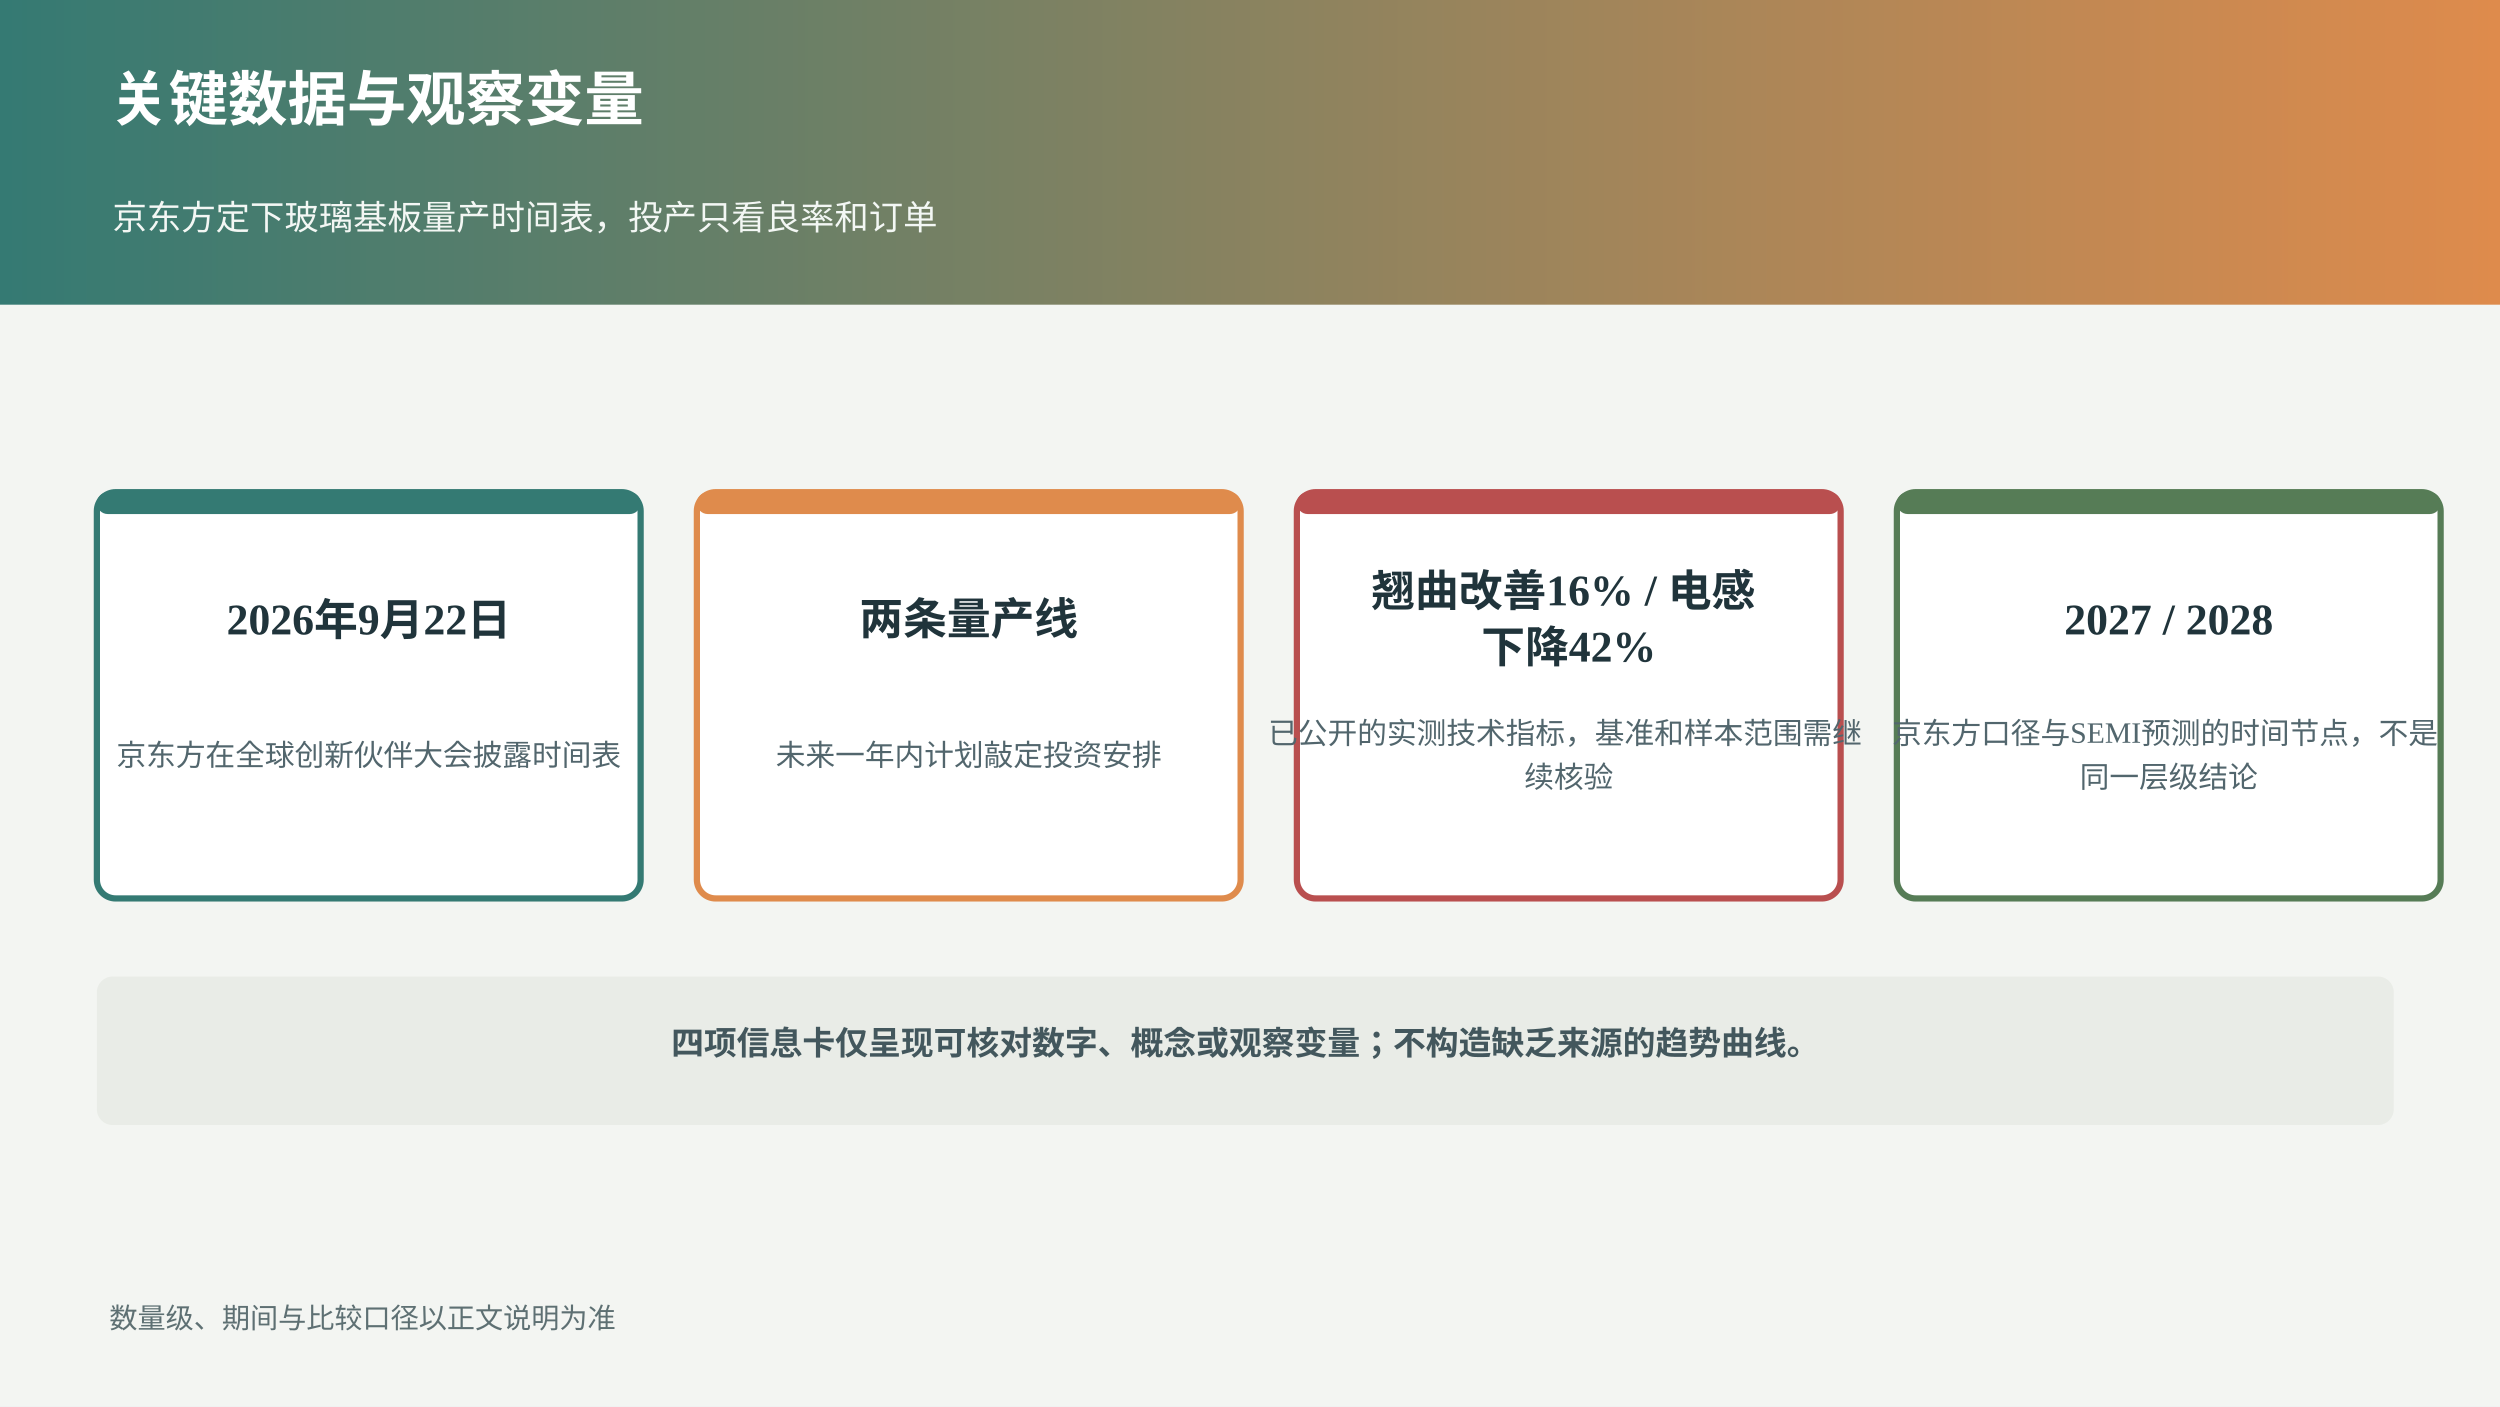
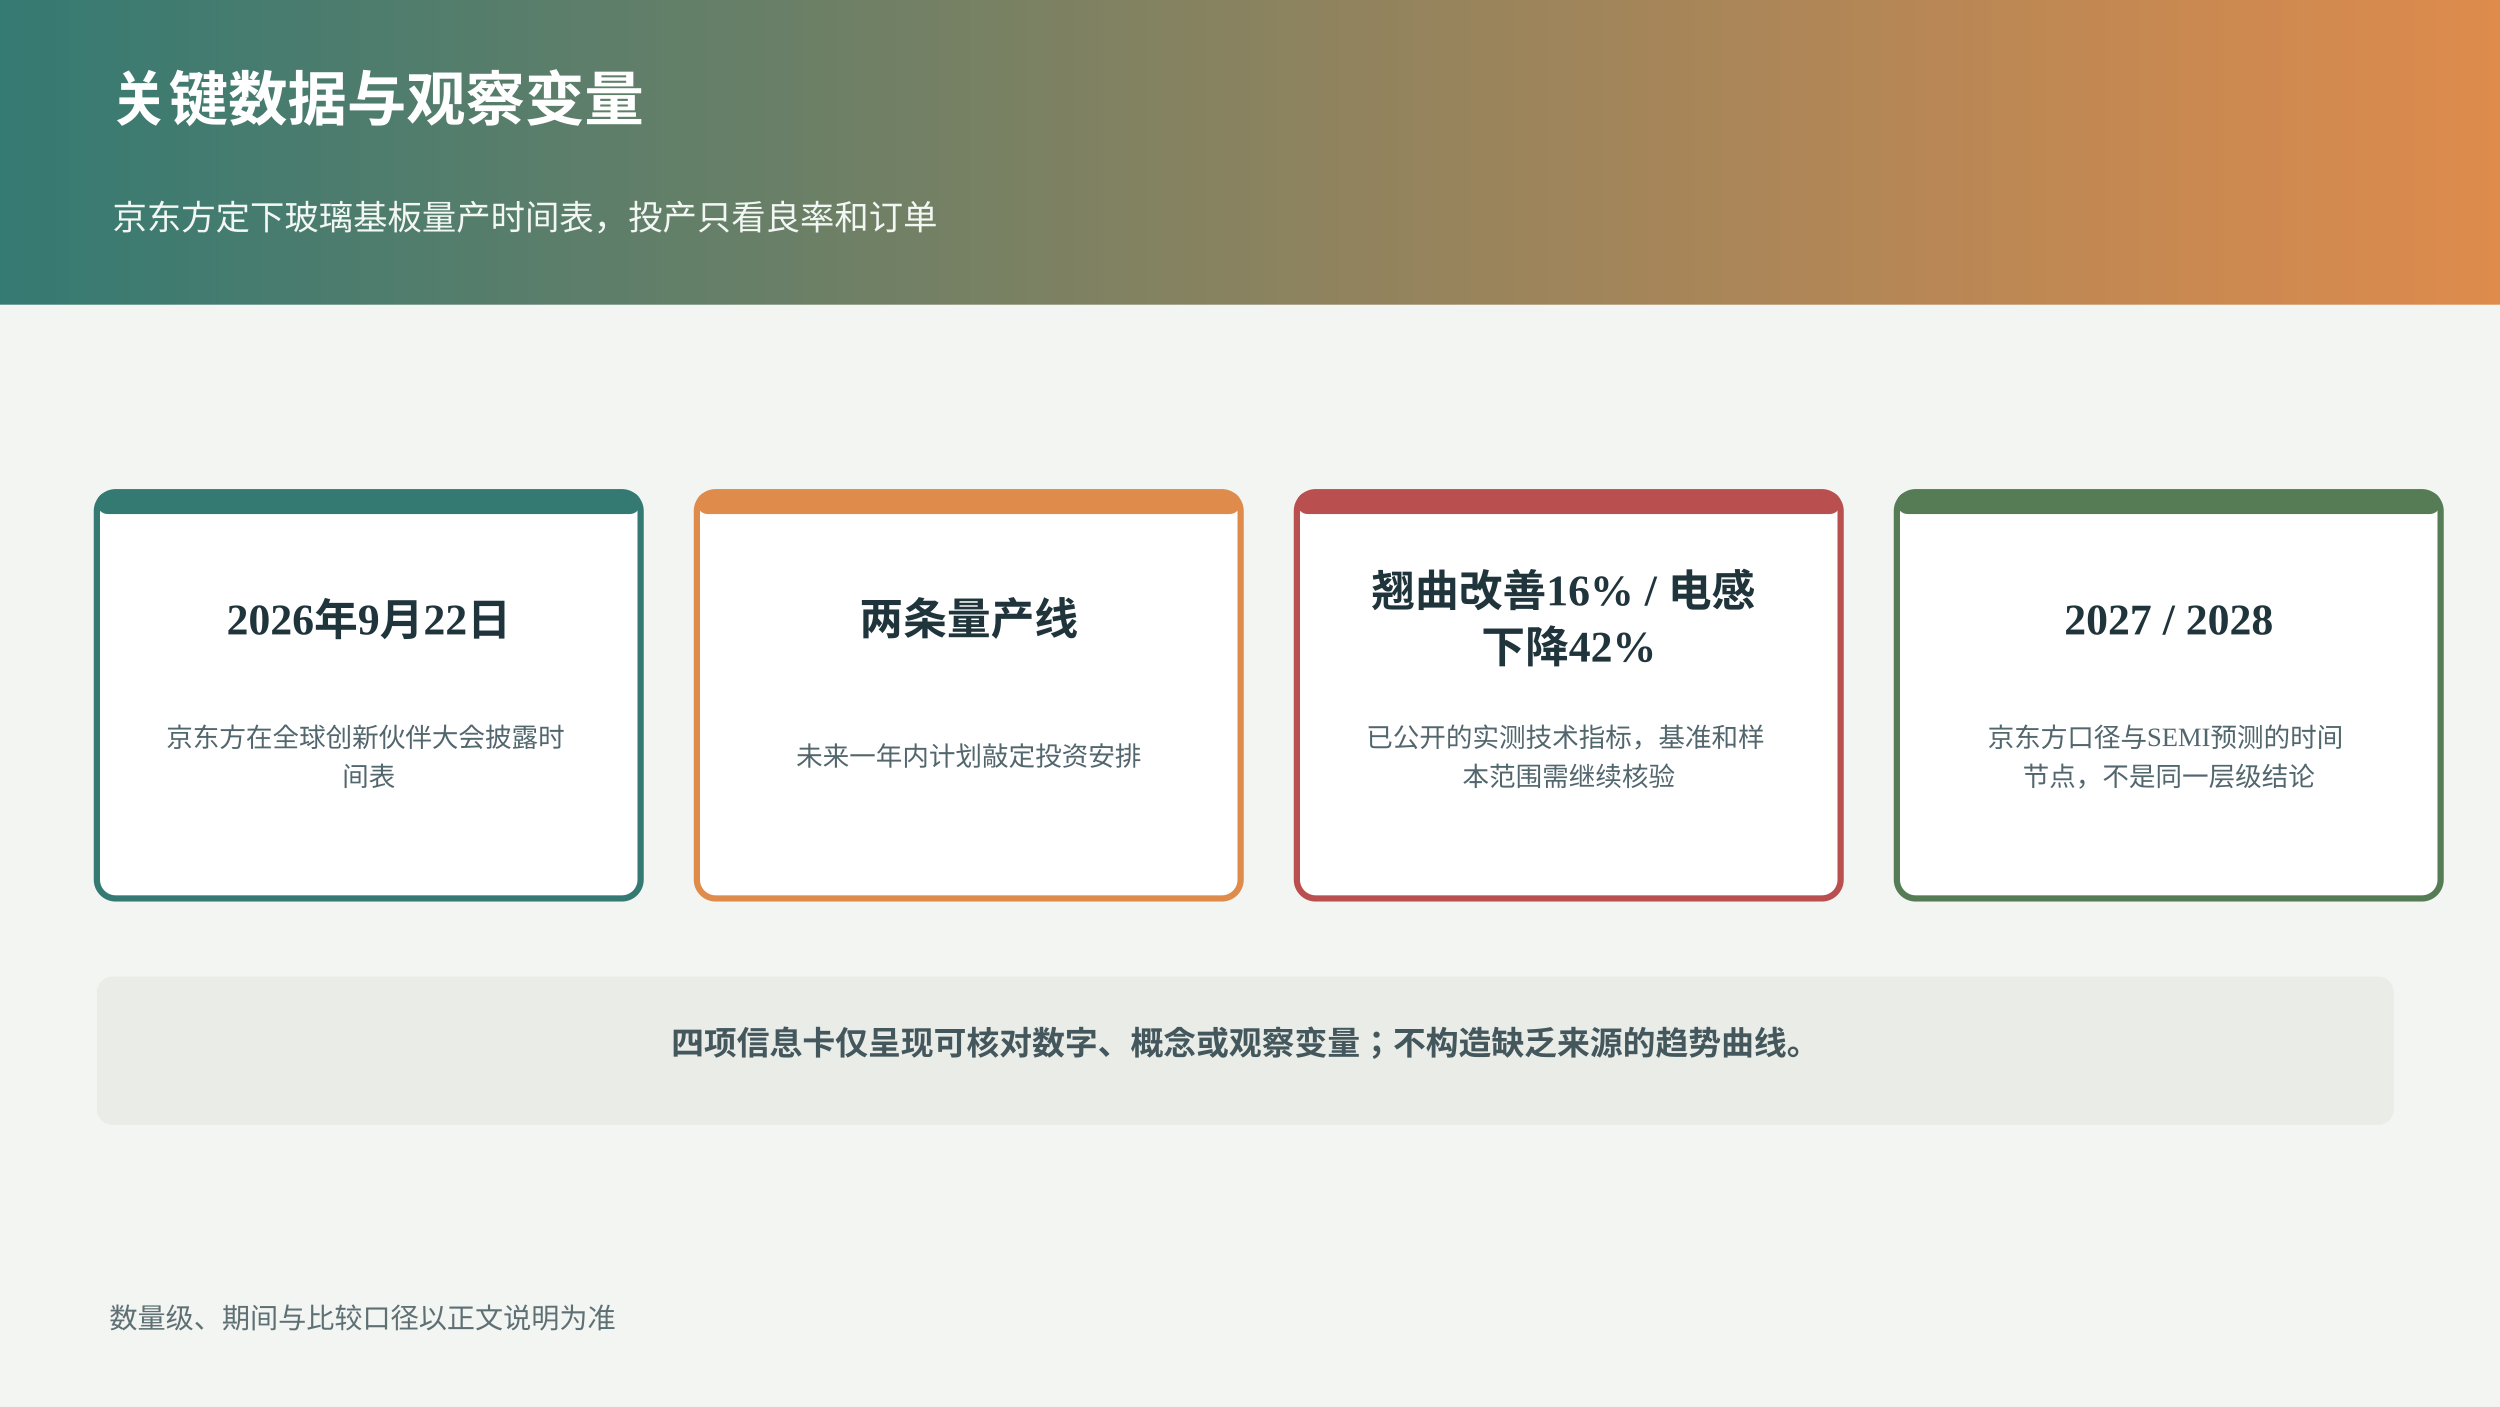
<svg xmlns="http://www.w3.org/2000/svg" width="1600" height="900" viewBox="0 0 1600 900" role="img">
  <defs>
    <linearGradient id="head" x1="0" x2="1">
      <stop stop-color="#347a73" />
      <stop offset="1" stop-color="#df8b4c" />
    </linearGradient>
    <marker id="arrow" markerWidth="12" markerHeight="12" refX="10" refY="6" orient="auto">
      <path d="M0 0L12 6L0 12Z" fill="#df8b4c" />
    </marker>
  </defs>
  <rect width="1600" height="900" fill="#f3f5f2" />
  <rect width="1600" height="195" fill="url(#head)" />
  <text x="70" y="77" text-anchor="start" font-size="38" font-weight="800" fill="#ffffff">
    <tspan x="70" y="77">关键数据与观察变量</tspan>
  </text>
  <text x="72" y="147" text-anchor="start" font-size="22" font-weight="500" fill="#f3f7f4">
    <tspan x="72" y="147">京东方定下玻璃基板量产时间表，投产只看良率和订单</tspan>
  </text>
  <rect x="62" y="315" width="348" height="260" rx="12" fill="#fff" stroke="#347a73" stroke-width="4" />
  <rect x="62" y="315" width="348" height="14" rx="7" fill="#347a73" />
  <text x="236" y="406" text-anchor="middle" font-size="28" font-weight="800" fill="#20343b">
    <tspan x="236" y="406">2026年9月22日</tspan>
  </text>
-   <text x="236" y="490" text-anchor="middle" font-size="19" font-weight="500" fill="#52666d">
-     <tspan x="236" y="490">京东方在全球创新伙伴大会披露时间表</tspan>
+   <text x="236" y="478" text-anchor="middle" font-size="17" font-weight="500" fill="#52666d">
+     <tspan x="236" y="478">京东方在全球创新伙伴大会披露时</tspan>
+     <tspan x="236" y="503">间表</tspan>
  </text>
  <rect x="446" y="315" width="348" height="260" rx="12" fill="#fff" stroke="#df8b4c" stroke-width="4" />
  <rect x="446" y="315" width="348" height="14" rx="7" fill="#df8b4c" />
  <text x="620" y="406" text-anchor="middle" font-size="28" font-weight="800" fill="#20343b">
    <tspan x="620" y="406">两条量产线</tspan>
  </text>
-   <text x="620" y="490" text-anchor="middle" font-size="19" font-weight="500" fill="#52666d">
+   <text x="620" y="490" text-anchor="middle" font-size="17" font-weight="500" fill="#52666d">
    <tspan x="620" y="490">未来一年内计划敲定投资安排</tspan>
  </text>
  <rect x="830" y="315" width="348" height="260" rx="12" fill="#fff" stroke="#b94f4f" stroke-width="4" />
  <rect x="830" y="315" width="348" height="14" rx="7" fill="#b94f4f" />
  <text x="1004" y="388" text-anchor="middle" font-size="28" font-weight="800" fill="#20343b">
    <tspan x="1004" y="388">翘曲改善16% / 电感</tspan>
    <tspan x="1004" y="424">下降42%</tspan>
  </text>
-   <text x="1004" y="476" text-anchor="middle" font-size="19" font-weight="500" fill="#52666d">
-     <tspan x="1004" y="476">已公开的实测技术指标，基准和样本范围需继</tspan>
-     <tspan x="1004" y="504">续核验</tspan>
+   <text x="1004" y="478" text-anchor="middle" font-size="17" font-weight="500" fill="#52666d">
+     <tspan x="1004" y="478">已公开的实测技术指标，基准和样</tspan>
+     <tspan x="1004" y="503">本范围需继续核验</tspan>
  </text>
  <rect x="1214" y="315" width="348" height="260" rx="12" fill="#fff" stroke="#567c56" stroke-width="4" />
  <rect x="1214" y="315" width="348" height="14" rx="7" fill="#567c56" />
  <text x="1388" y="406" text-anchor="middle" font-size="28" font-weight="800" fill="#20343b">
    <tspan x="1388" y="406">2027 / 2028</tspan>
  </text>
-   <text x="1388" y="476" text-anchor="middle" font-size="19" font-weight="500" fill="#52666d">
-     <tspan x="1388" y="476">京东方口径与SEMI预测的时间节点，不是</tspan>
-     <tspan x="1388" y="504">同一层级结论</tspan>
+   <text x="1388" y="478" text-anchor="middle" font-size="17" font-weight="500" fill="#52666d">
+     <tspan x="1388" y="478">京东方口径与SEMI预测的时间</tspan>
+     <tspan x="1388" y="503">节点，不是同一层级结论</tspan>
  </text>
  <rect x="62" y="625" width="1470" height="95" rx="10" fill="#e9ece7" />
  <text x="797" y="675" text-anchor="middle" font-size="21" font-weight="550" fill="#43575d">
    <tspan x="797" y="675">四项信息卡仅呈现可核对数字、概念或观察变量；不构造缺乏来源的趋势曲线。</tspan>
  </text>
  <text x="70" y="850" font-size="18" fill="#5e7073">数量级、期间与比较口径以正文说明为准</text>
</svg>
